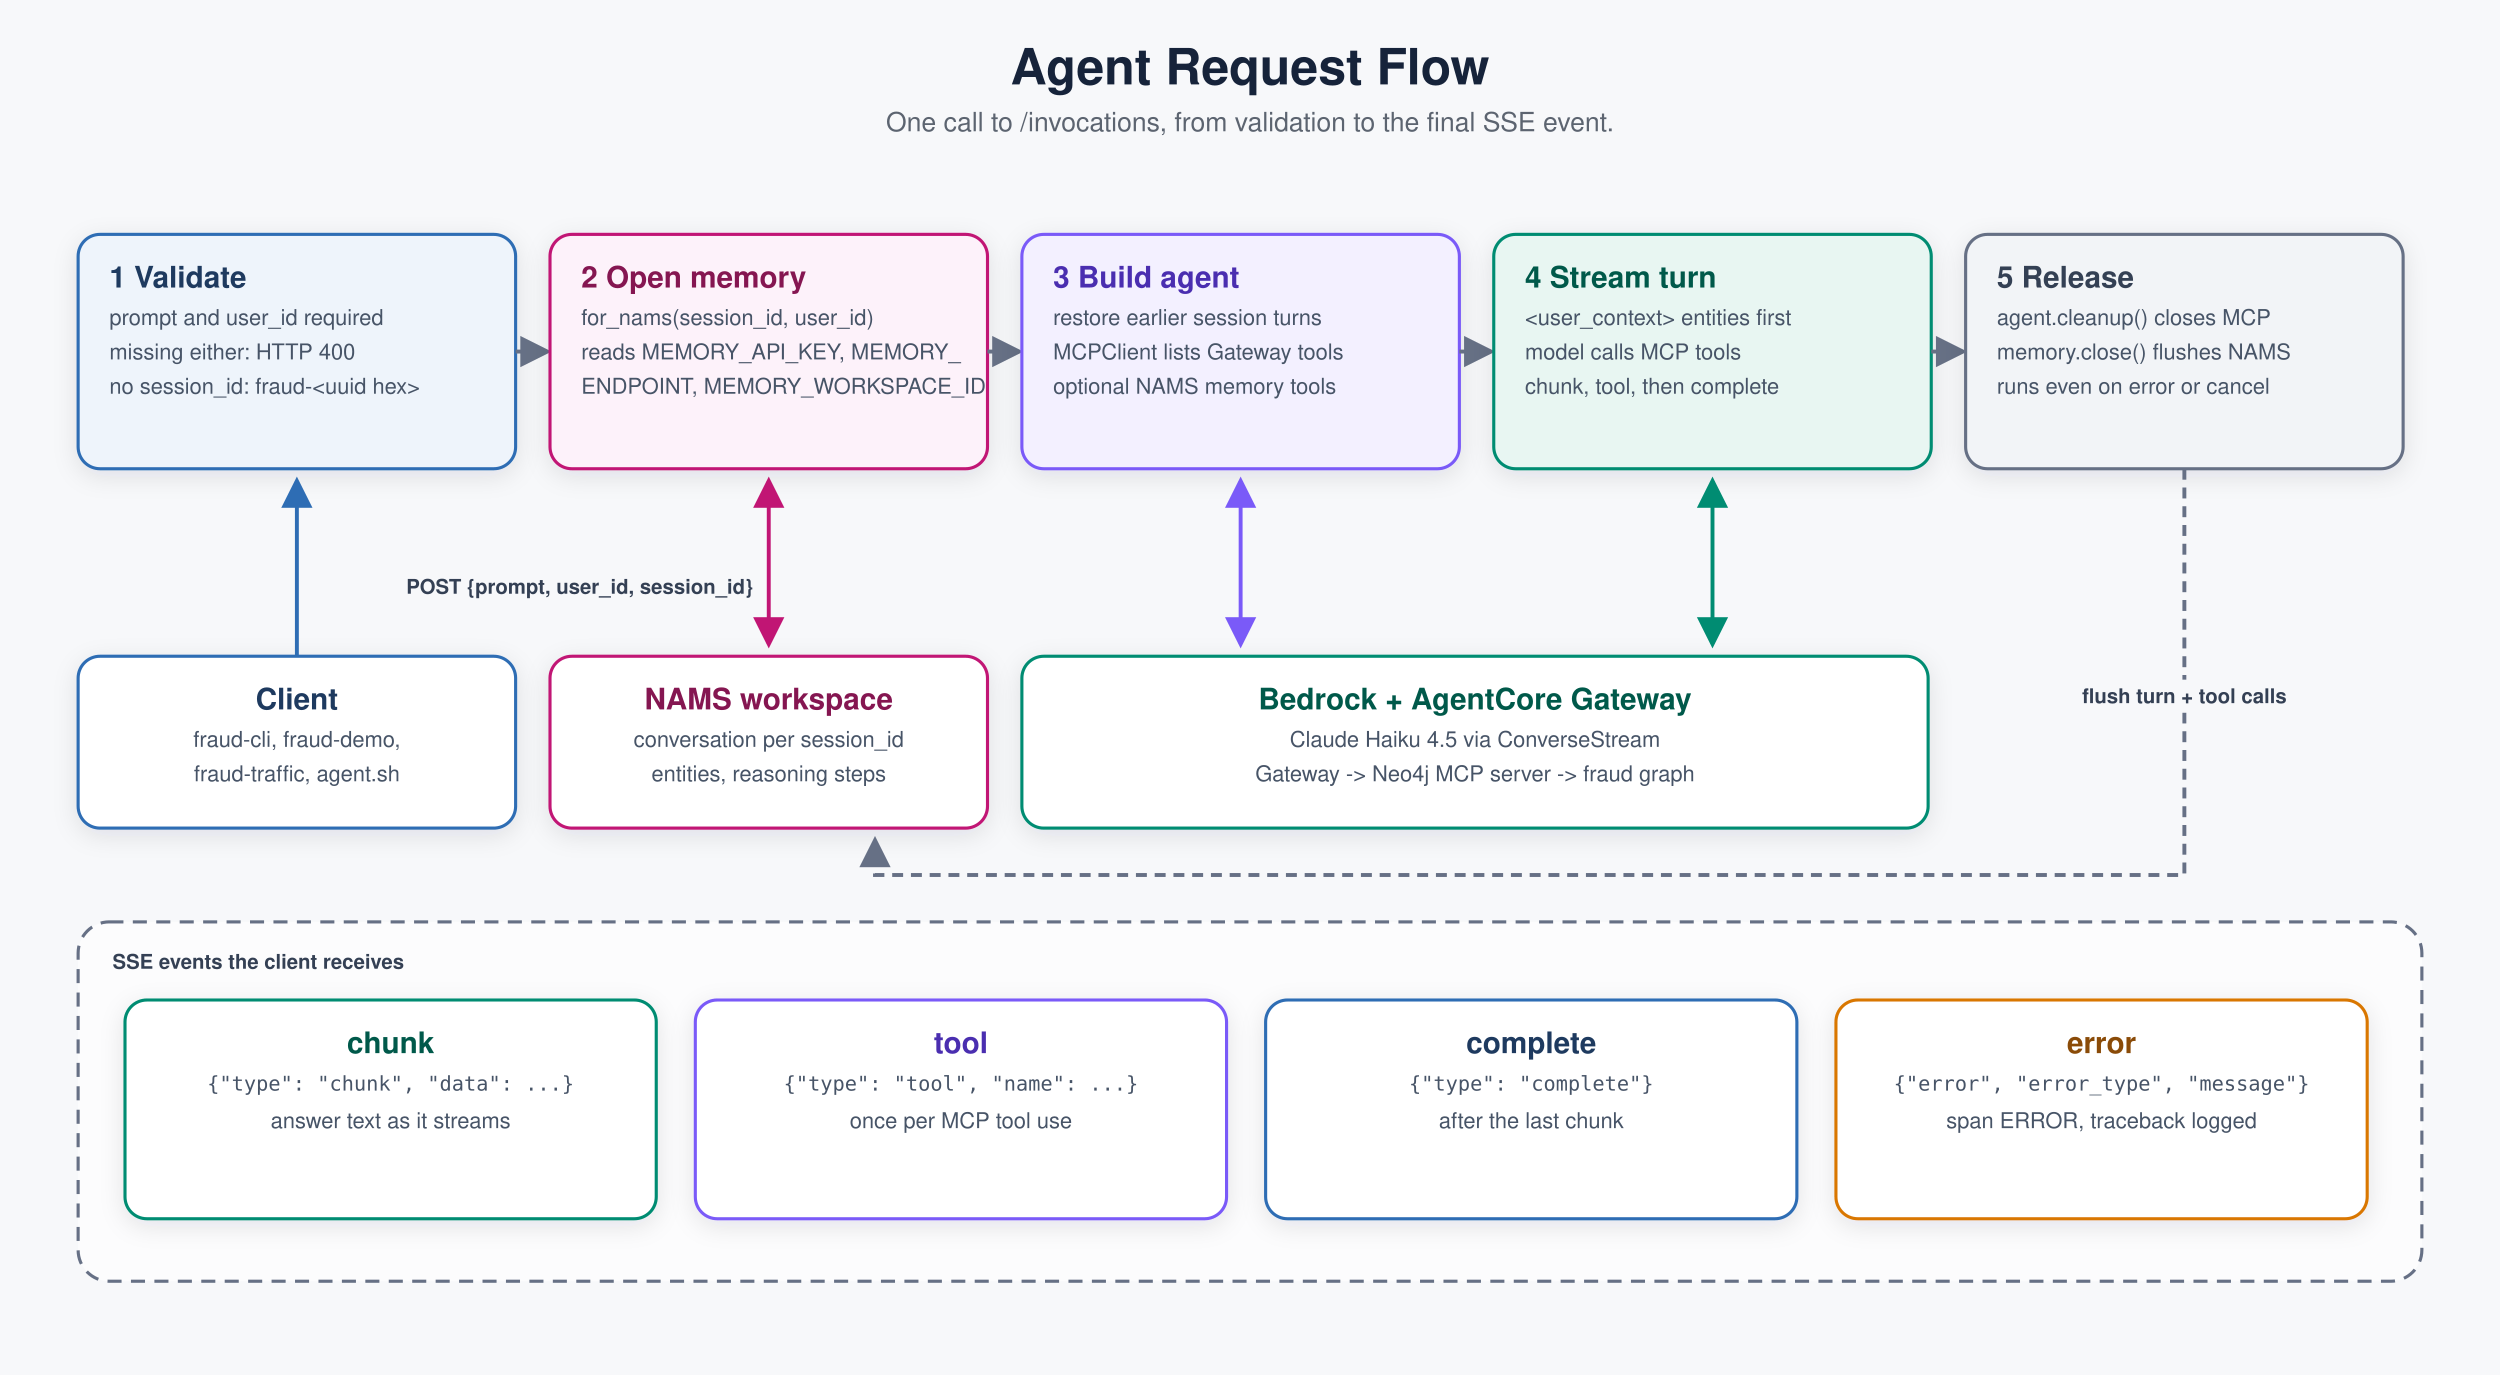
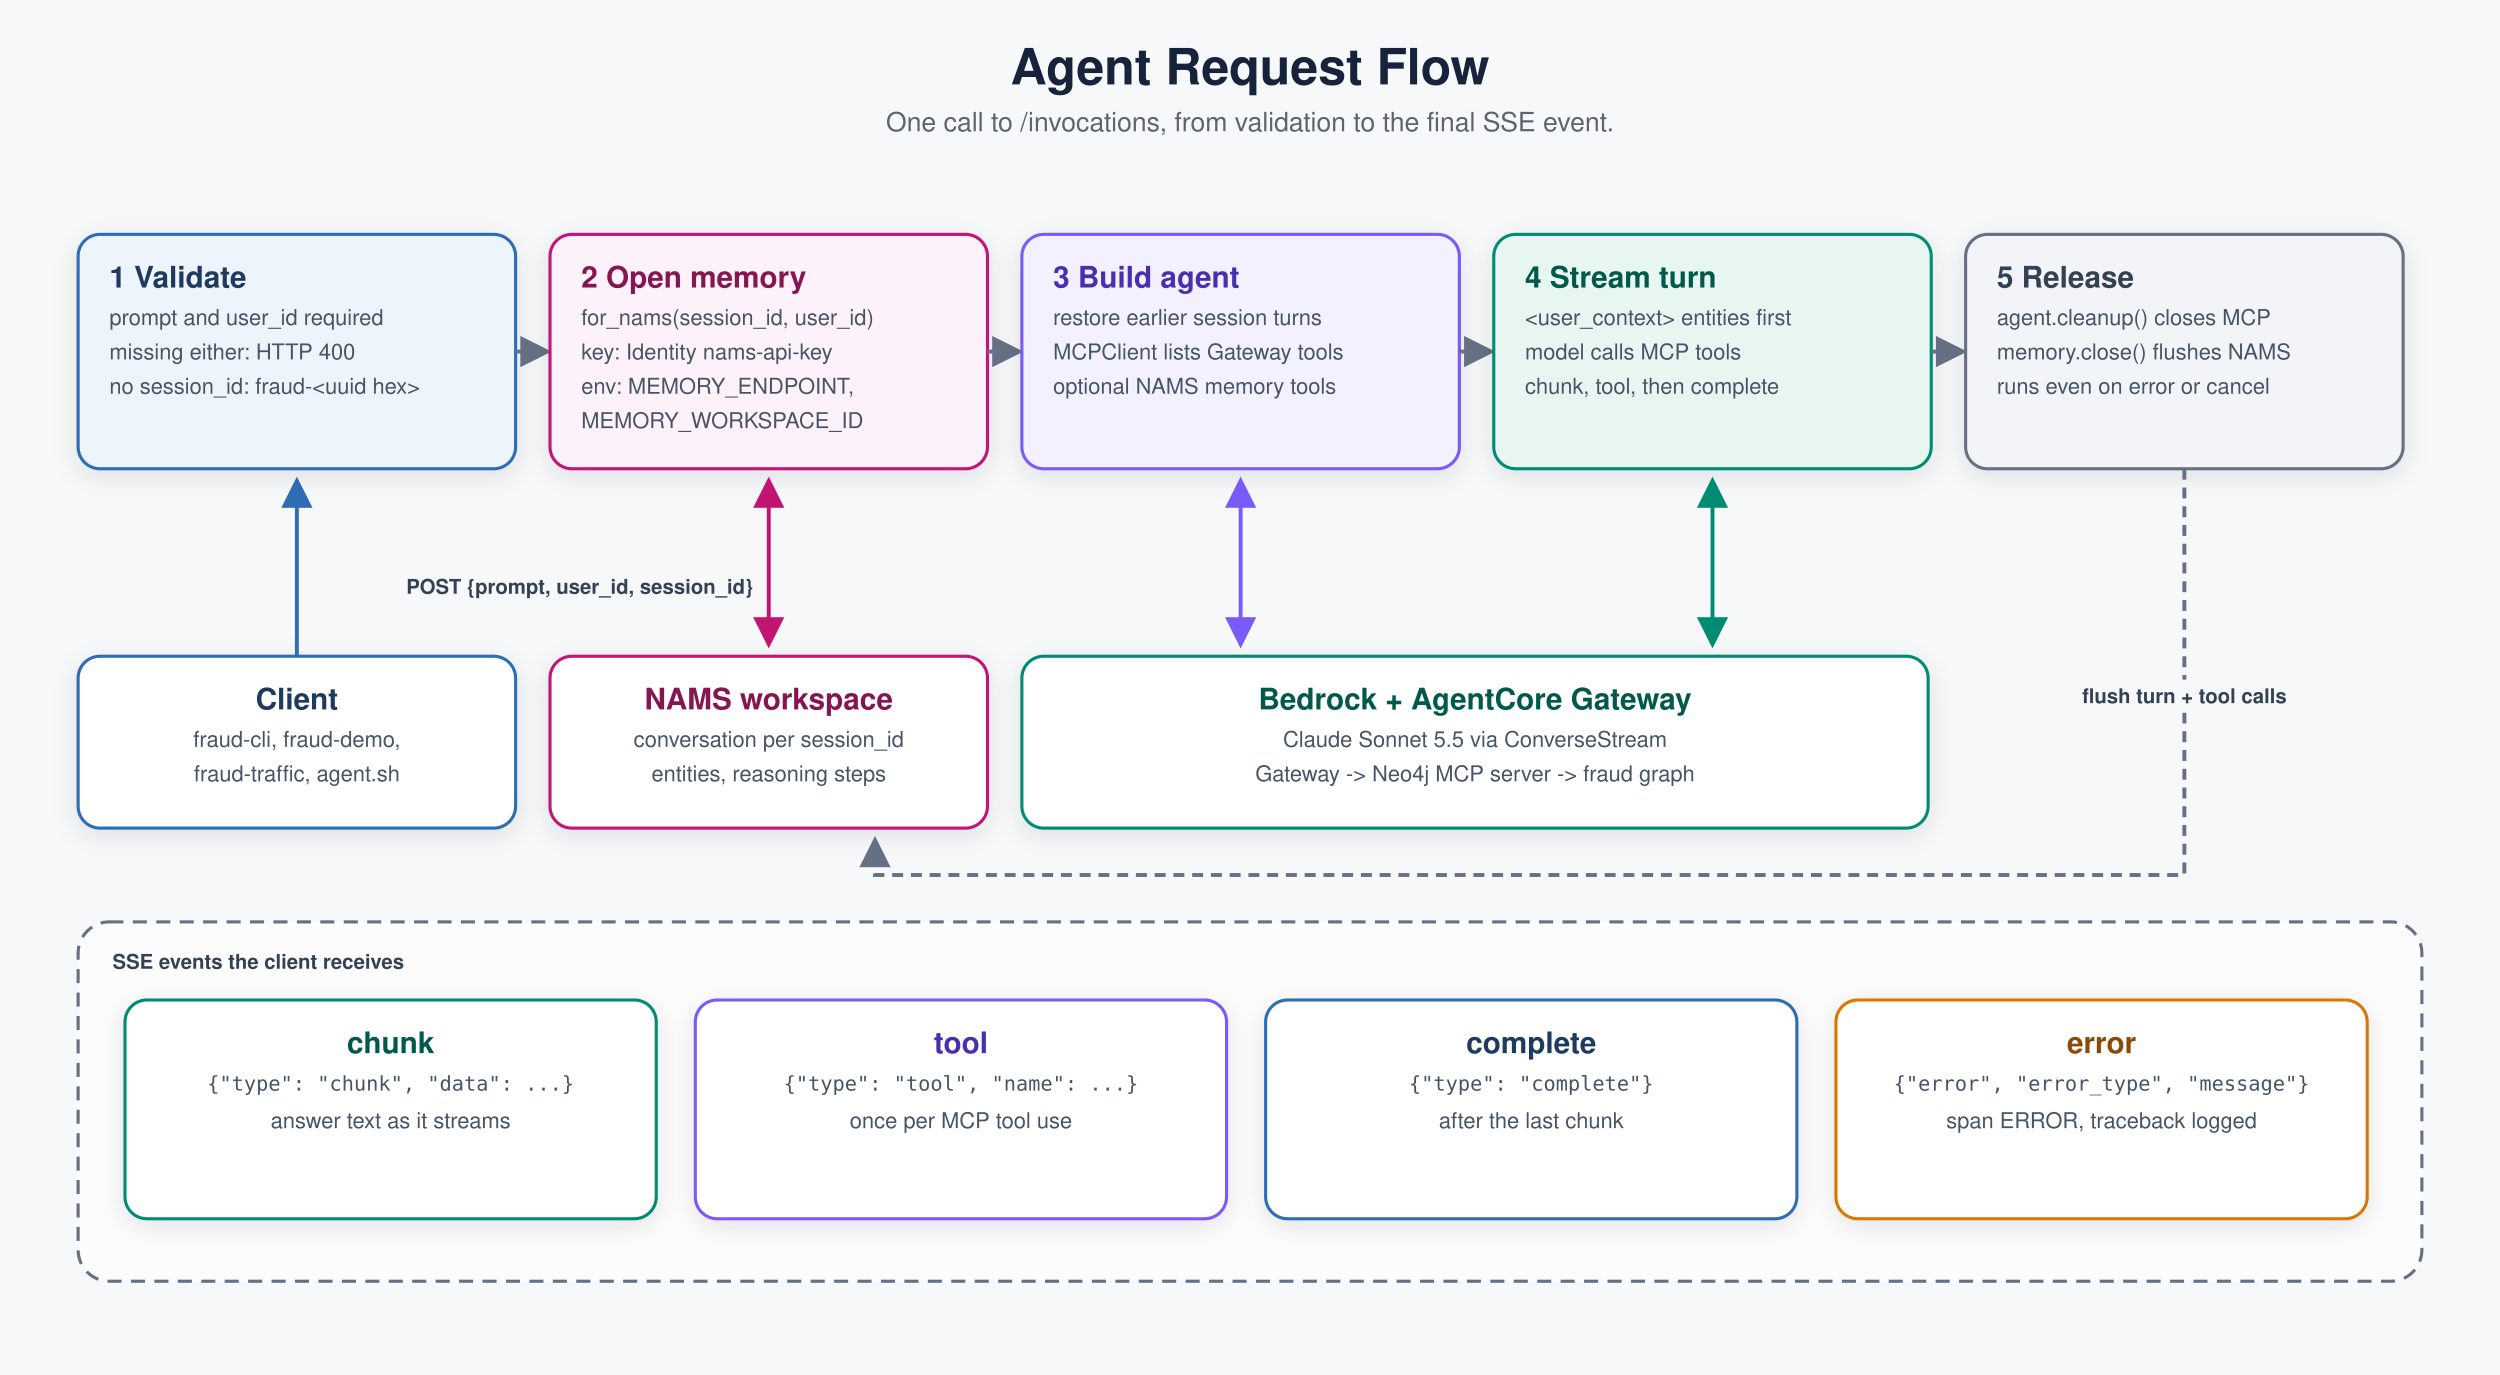
<svg xmlns="http://www.w3.org/2000/svg" width="1600" height="880" viewBox="0 0 1600 880" font-family="'Helvetica Neue', Helvetica, Arial, sans-serif">
  <style>
    .h1 { font-size: 32px; font-weight: 700; fill: #16233A; }
    .sub { font-size: 17px; fill: #5C6470; }
    .t { font-size: 19px; font-weight: 700; }
    .s { font-size: 14px; fill: #475467; }
    .m { font-size: 13px; fill: #475467; font-family: Menlo, Consolas, monospace; }
    .lbl { font-size: 13px; font-weight: 600; fill: #344054; }
  </style>
  <defs>
    <filter id="shadow" x="-15%" y="-15%" width="130%" height="140%">
      <feDropShadow dx="0" dy="4" stdDeviation="8" flood-color="#101828" flood-opacity="0.10" />
    </filter>
    <marker id="a-blue" viewBox="0 0 10 10" refX="8.5" refY="5" markerWidth="8" markerHeight="8" orient="auto-start-reverse">
      <path d="M0,0 L10,5 L0,10 Z" fill="#2E6DB4" />
    </marker>
    <marker id="a-teal" viewBox="0 0 10 10" refX="8.5" refY="5" markerWidth="8" markerHeight="8" orient="auto-start-reverse">
      <path d="M0,0 L10,5 L0,10 Z" fill="#008C72" />
    </marker>
    <marker id="a-orange" viewBox="0 0 10 10" refX="8.5" refY="5" markerWidth="8" markerHeight="8" orient="auto-start-reverse">
      <path d="M0,0 L10,5 L0,10 Z" fill="#D97706" />
    </marker>
    <marker id="a-purple" viewBox="0 0 10 10" refX="8.5" refY="5" markerWidth="8" markerHeight="8" orient="auto-start-reverse">
      <path d="M0,0 L10,5 L0,10 Z" fill="#7A5AF8" />
    </marker>
    <marker id="a-pink" viewBox="0 0 10 10" refX="8.5" refY="5" markerWidth="8" markerHeight="8" orient="auto-start-reverse">
      <path d="M0,0 L10,5 L0,10 Z" fill="#C11574" />
    </marker>
    <marker id="a-slate" viewBox="0 0 10 10" refX="8.5" refY="5" markerWidth="8" markerHeight="8" orient="auto-start-reverse">
      <path d="M0,0 L10,5 L0,10 Z" fill="#667085" />
    </marker>
  </defs>
  <rect width="1600" height="880" fill="#F7F8FA" />
  <text x="800" y="54" text-anchor="middle" class="h1">Agent Request Flow</text>
  <text x="800" y="84" text-anchor="middle" class="sub">One call to /invocations, from validation to the final SSE event.</text>
  <rect x="50" y="150" width="280" height="150" rx="14" fill="#EEF4FB" stroke="#2E6DB4" stroke-width="2" filter="url(#shadow)" />
  <text x="70" y="184" text-anchor="start" class="t" fill="#1E3A5F">1  Validate</text>
  <text x="70" y="208" text-anchor="start" class="s">prompt and user_id required</text>
  <text x="70" y="230" text-anchor="start" class="s">missing either: HTTP 400</text>
  <text x="70" y="252" text-anchor="start" class="s">no session_id: fraud-&lt;uuid hex&gt;</text>
  <path d="M330,225 L350,225" fill="none" stroke="#667085" stroke-width="2.5" marker-end="url(#a-slate)" />
  <rect x="352" y="150" width="280" height="150" rx="14" fill="#FDF2FA" stroke="#C11574" stroke-width="2" filter="url(#shadow)" />
  <text x="372" y="184" text-anchor="start" class="t" fill="#851651">2  Open memory</text>
  <text x="372" y="208" text-anchor="start" class="s">for_nams(session_id, user_id)</text>
-   <text x="372" y="230" text-anchor="start" class="s">reads MEMORY_API_KEY, MEMORY_</text>
-   <text x="372" y="252" text-anchor="start" class="s">ENDPOINT, MEMORY_WORKSPACE_ID</text>
+   <text x="372" y="230" text-anchor="start" class="s">key: Identity nams-api-key</text>
+   <text x="372" y="252" text-anchor="start" class="s">env: MEMORY_ENDPOINT,</text>
+   <text x="372" y="274" text-anchor="start" class="s">MEMORY_WORKSPACE_ID</text>
  <path d="M632,225 L652,225" fill="none" stroke="#667085" stroke-width="2.5" marker-end="url(#a-slate)" />
  <rect x="654" y="150" width="280" height="150" rx="14" fill="#F3F0FF" stroke="#7A5AF8" stroke-width="2" filter="url(#shadow)" />
  <text x="674" y="184" text-anchor="start" class="t" fill="#4A2EB0">3  Build agent</text>
  <text x="674" y="208" text-anchor="start" class="s">restore earlier session turns</text>
  <text x="674" y="230" text-anchor="start" class="s">MCPClient lists Gateway tools</text>
  <text x="674" y="252" text-anchor="start" class="s">optional NAMS memory tools</text>
  <path d="M934,225 L954,225" fill="none" stroke="#667085" stroke-width="2.5" marker-end="url(#a-slate)" />
  <rect x="956" y="150" width="280" height="150" rx="14" fill="#E8F6F2" stroke="#008C72" stroke-width="2" filter="url(#shadow)" />
  <text x="976" y="184" text-anchor="start" class="t" fill="#00594A">4  Stream turn</text>
  <text x="976" y="208" text-anchor="start" class="s">&lt;user_context&gt; entities first</text>
  <text x="976" y="230" text-anchor="start" class="s">model calls MCP tools</text>
  <text x="976" y="252" text-anchor="start" class="s">chunk, tool, then complete</text>
  <path d="M1236,225 L1256,225" fill="none" stroke="#667085" stroke-width="2.5" marker-end="url(#a-slate)" />
  <rect x="1258" y="150" width="280" height="150" rx="14" fill="#F2F4F7" stroke="#667085" stroke-width="2" filter="url(#shadow)" />
  <text x="1278" y="184" text-anchor="start" class="t" fill="#344054">5  Release</text>
  <text x="1278" y="208" text-anchor="start" class="s">agent.cleanup() closes MCP</text>
  <text x="1278" y="230" text-anchor="start" class="s">memory.close() flushes NAMS</text>
  <text x="1278" y="252" text-anchor="start" class="s">runs even on error or cancel</text>
  <rect x="50" y="420" width="280" height="110" rx="14" fill="#FFFFFF" stroke="#2E6DB4" stroke-width="2" filter="url(#shadow)" />
  <text x="190" y="454" text-anchor="middle" class="t" fill="#1E3A5F">Client</text>
  <text x="190" y="478" text-anchor="middle" class="s">fraud-cli, fraud-demo,</text>
  <text x="190" y="500" text-anchor="middle" class="s">fraud-traffic, agent.sh</text>
  <path d="M190,420 L190,308" fill="none" stroke="#2E6DB4" stroke-width="2.5" marker-end="url(#a-blue)" />
  <rect x="254.0" y="365" width="263.6" height="21" rx="5" fill="#F7F8FA" />
  <text x="260" y="380" text-anchor="start" class="lbl">POST {prompt, user_id, session_id}</text>
  <rect x="352" y="420" width="280" height="110" rx="14" fill="#FFFFFF" stroke="#C11574" stroke-width="2" filter="url(#shadow)" />
  <text x="492" y="454" text-anchor="middle" class="t" fill="#851651">NAMS workspace</text>
  <text x="492" y="478" text-anchor="middle" class="s">conversation per session_id</text>
  <text x="492" y="500" text-anchor="middle" class="s">entities, reasoning steps</text>
  <path d="M492,308 L492,412" fill="none" stroke="#C11574" stroke-width="2.5" marker-start="url(#a-pink)" marker-end="url(#a-pink)" />
  <rect x="654" y="420" width="580" height="110" rx="14" fill="#FFFFFF" stroke="#008C72" stroke-width="2" filter="url(#shadow)" />
  <text x="944" y="454" text-anchor="middle" class="t" fill="#00594A">Bedrock + AgentCore Gateway</text>
-   <text x="944" y="478" text-anchor="middle" class="s">Claude Haiku 4.5 via ConverseStream</text>
+   <text x="944" y="478" text-anchor="middle" class="s">Claude Sonnet 5.5 via ConverseStream</text>
  <text x="944" y="500" text-anchor="middle" class="s">Gateway -&gt; Neo4j MCP server -&gt; fraud graph</text>
  <path d="M794,308 L794,412" fill="none" stroke="#7A5AF8" stroke-width="2.5" marker-start="url(#a-purple)" marker-end="url(#a-purple)" />
  <path d="M1096,308 L1096,412" fill="none" stroke="#008C72" stroke-width="2.5" marker-start="url(#a-teal)" marker-end="url(#a-teal)" />
  <path d="M1398,300 L1398,560 L560,560 L560,538" fill="none" stroke="#667085" stroke-width="2.5" stroke-dasharray="7 5" marker-end="url(#a-slate)" />
  <rect x="1306.9" y="435" width="182.2" height="21" rx="5" fill="#F7F8FA" />
  <text x="1398" y="450" text-anchor="middle" class="lbl">flush turn + tool calls</text>
  <rect x="50" y="590" width="1500" height="230" rx="20" fill="#FFFFFF" fill-opacity="0.6" stroke="#667085" stroke-width="2" stroke-dasharray="9 6" />
  <text x="72" y="620" text-anchor="start" class="lbl" fill="#344054" font-size="15">SSE events the client receives</text>
  <rect x="80" y="640" width="340" height="140" rx="14" fill="#FFFFFF" stroke="#008C72" stroke-width="2" filter="url(#shadow)" />
  <text x="250" y="674" text-anchor="middle" class="t" fill="#00594A">chunk</text>
  <text x="250" y="698" text-anchor="middle" class="m">{"type": "chunk", "data": ...}</text>
  <text x="250" y="722" text-anchor="middle" class="s">answer text as it streams</text>
  <rect x="445" y="640" width="340" height="140" rx="14" fill="#FFFFFF" stroke="#7A5AF8" stroke-width="2" filter="url(#shadow)" />
  <text x="615" y="674" text-anchor="middle" class="t" fill="#4A2EB0">tool</text>
  <text x="615" y="698" text-anchor="middle" class="m">{"type": "tool", "name": ...}</text>
  <text x="615" y="722" text-anchor="middle" class="s">once per MCP tool use</text>
  <rect x="810" y="640" width="340" height="140" rx="14" fill="#FFFFFF" stroke="#2E6DB4" stroke-width="2" filter="url(#shadow)" />
  <text x="980" y="674" text-anchor="middle" class="t" fill="#1E3A5F">complete</text>
  <text x="980" y="698" text-anchor="middle" class="m">{"type": "complete"}</text>
  <text x="980" y="722" text-anchor="middle" class="s">after the last chunk</text>
  <rect x="1175" y="640" width="340" height="140" rx="14" fill="#FFFFFF" stroke="#D97706" stroke-width="2" filter="url(#shadow)" />
  <text x="1345" y="674" text-anchor="middle" class="t" fill="#8A4B08">error</text>
  <text x="1345" y="698" text-anchor="middle" class="m">{"error", "error_type", "message"}</text>
  <text x="1345" y="722" text-anchor="middle" class="s">span ERROR, traceback logged</text>
</svg>
